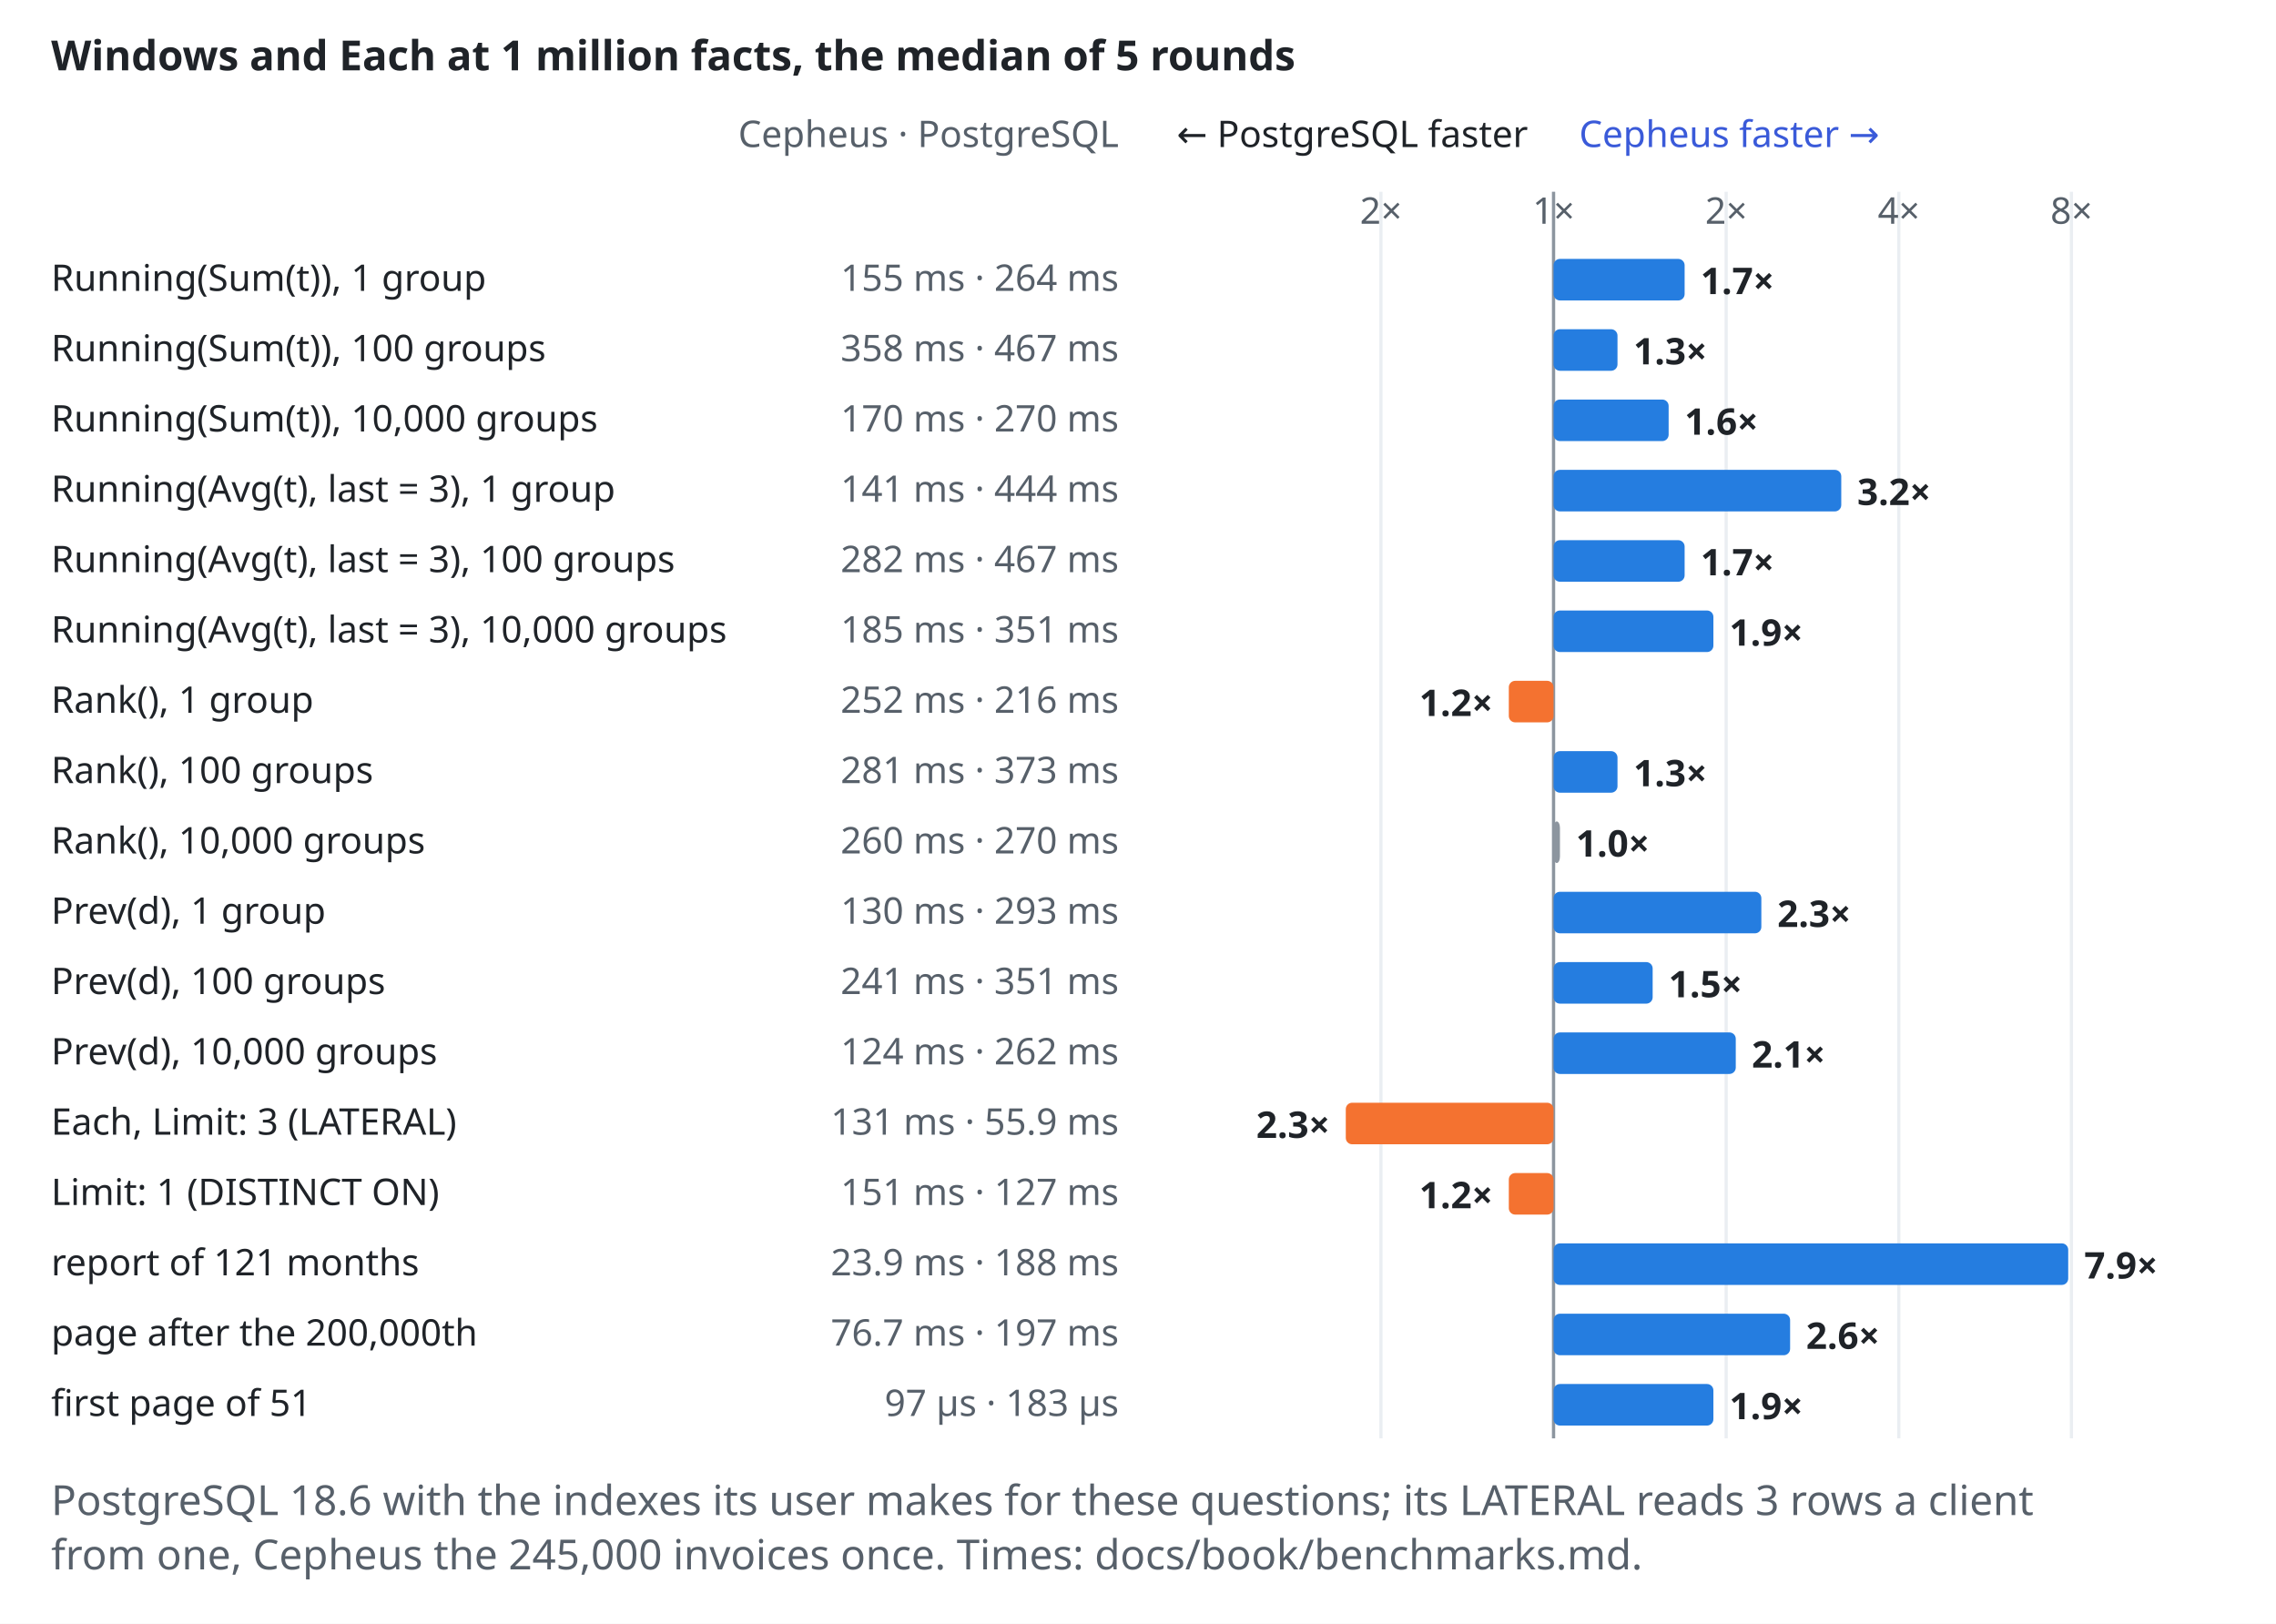
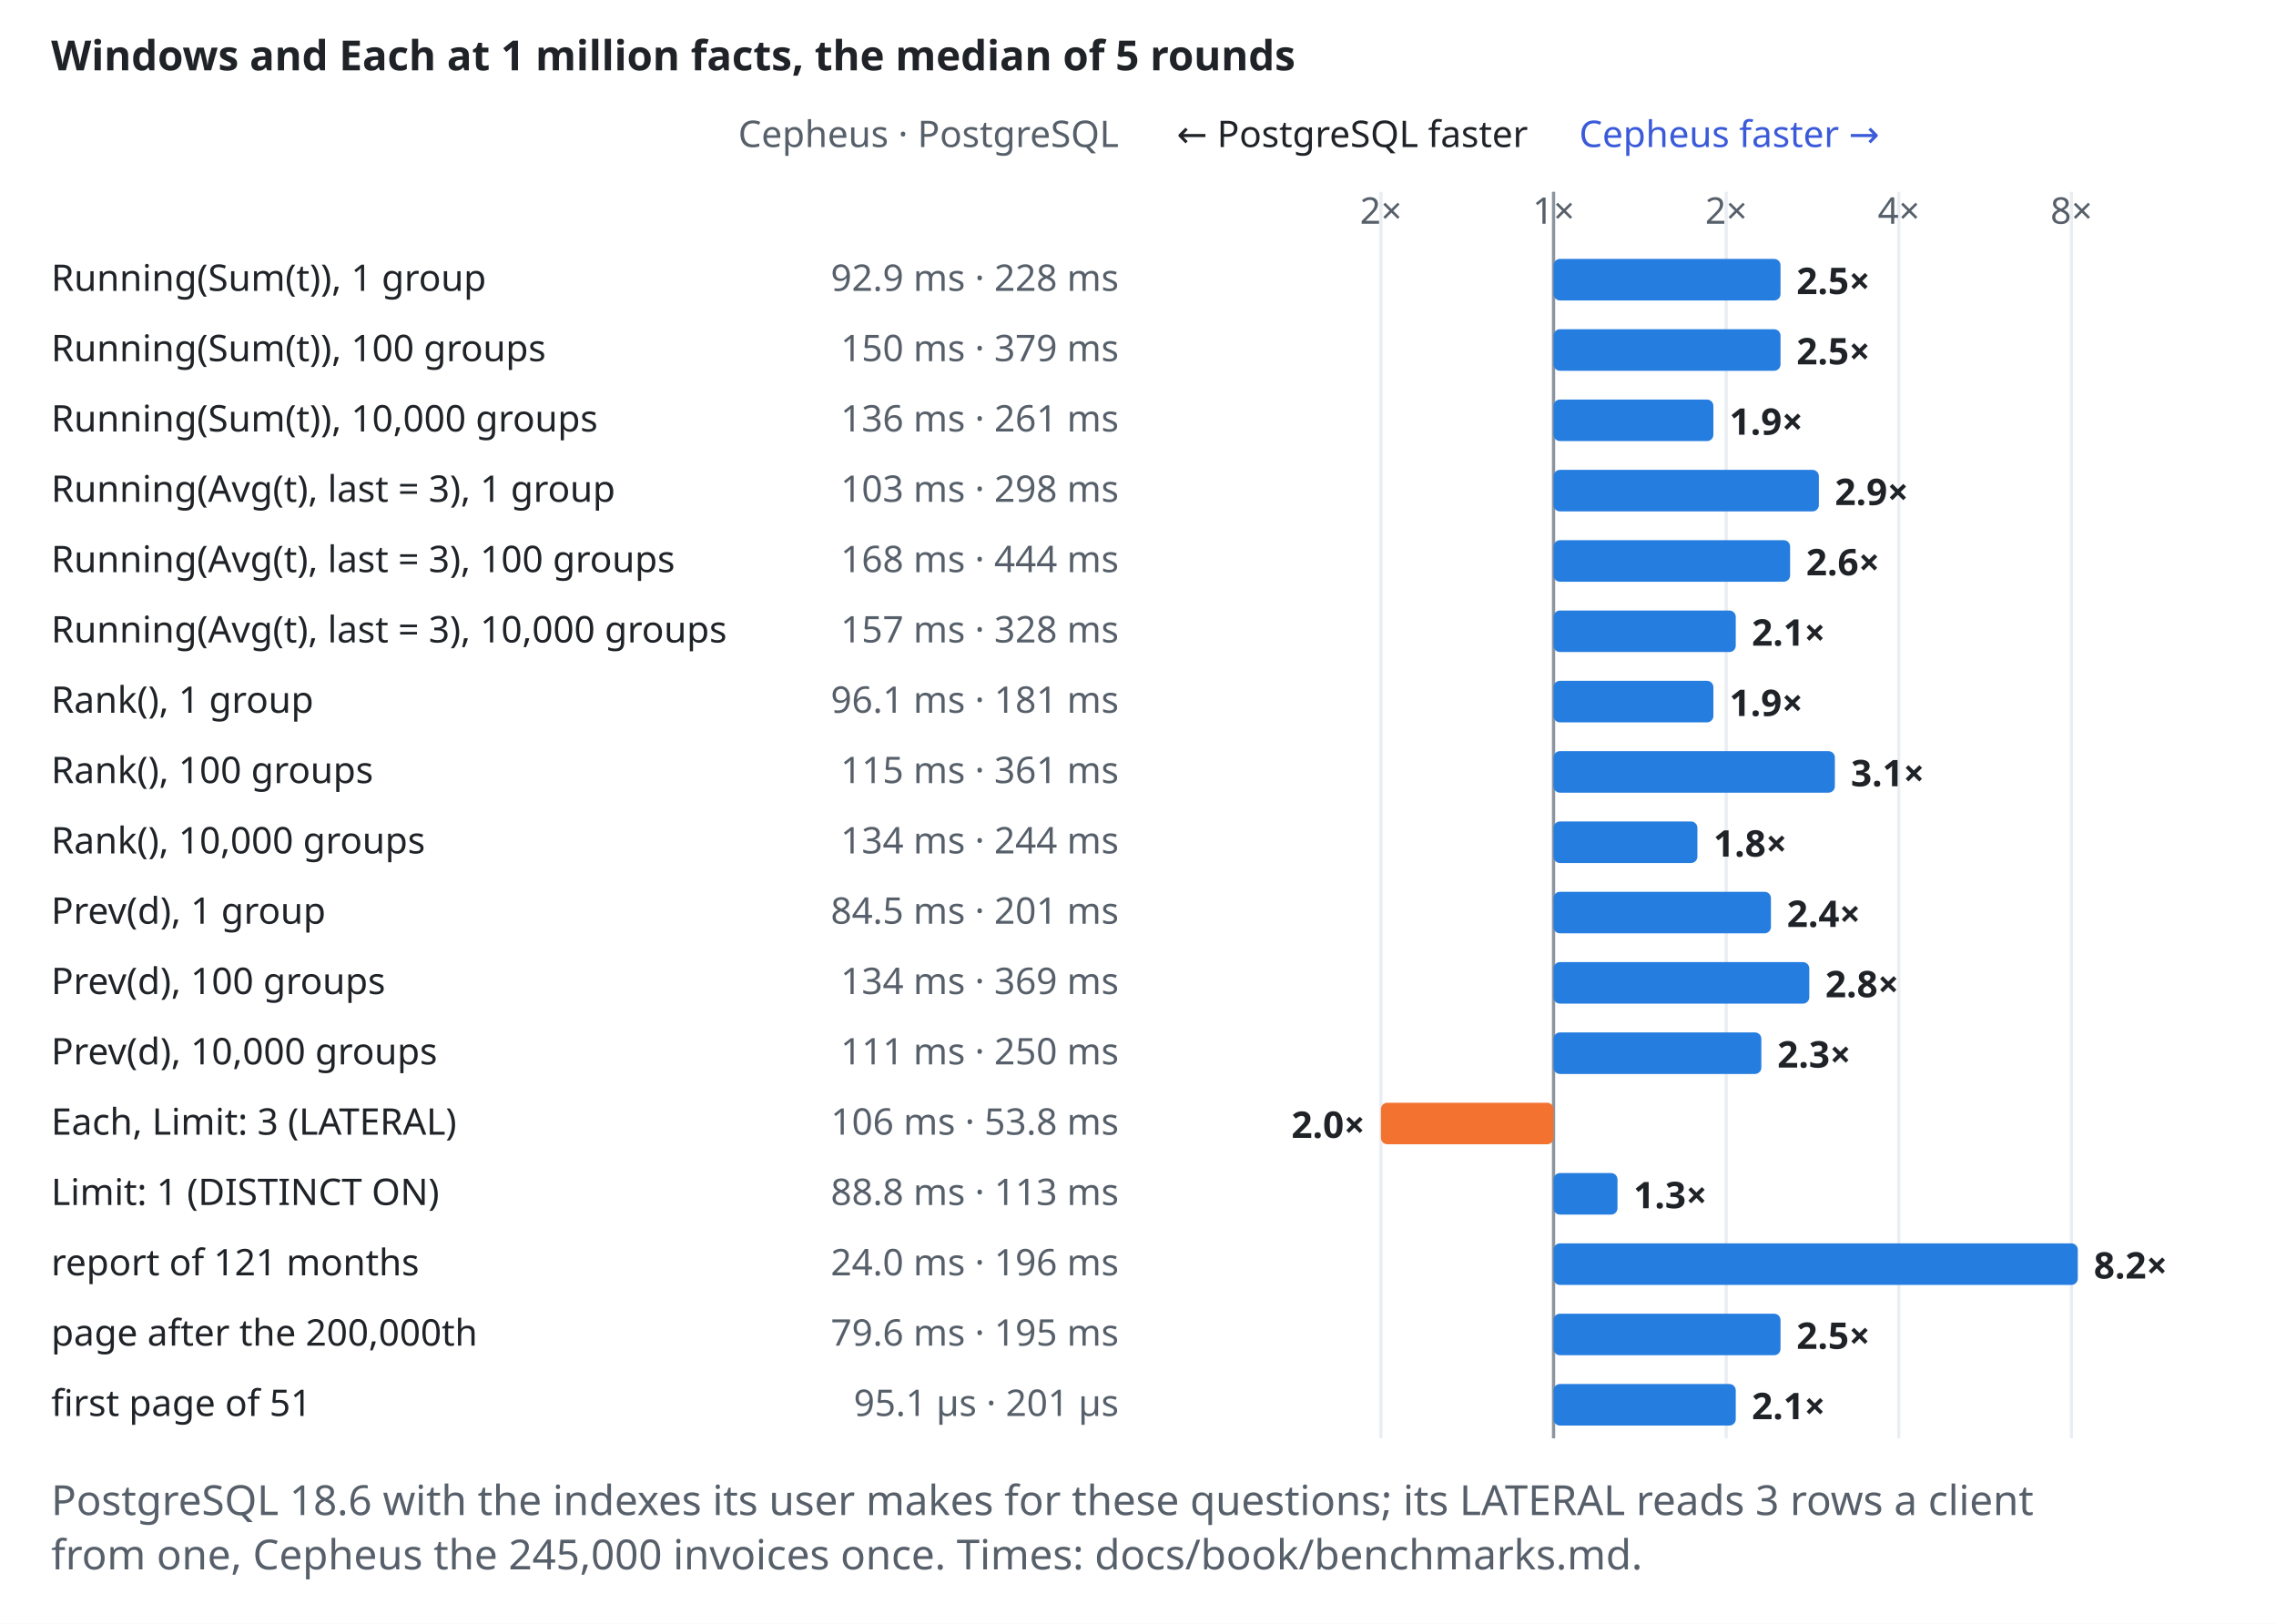
<svg xmlns="http://www.w3.org/2000/svg" width="712" height="508" viewBox="0 0 712 508">
  <style>
text{font-family:system-ui,sans-serif;font-size:13px;fill:#1f2328}
.h{font-weight:600}
.sm{font-size:11.5px}
.s{fill:#57606a}
.a{fill:#3a5ad9}
- .off{fill:#8c959f}
.bg{fill:#ffffff}
.grid{stroke:#eaeef2;stroke-width:1}
.axis{stroke:#8c959f;stroke-width:1}
.s1{fill:#257de0}
.s2{fill:#f47230}
@media (prefers-color-scheme:dark){
text{fill:#e6edf3}
.s{fill:#9198a1}
.a{fill:#8fa8ff}
- .off{fill:#6e7681}
.bg{fill:#0d1117}
.grid{stroke:#262c36}
.axis{stroke:#6e7681}
.s1{fill:#338ced}
.s2{fill:#e76624}
}
</style>
  <rect class="bg" width="712" height="508" />
  <text class="h" x="16" y="22">Windows and Each at 1 million facts, the median of 5 rounds</text>
  <text class="s sm" x="350" y="46" text-anchor="end">Cepheus · PostgreSQL</text>
  <text class="a sm" x="494" y="46">Cepheus faster →</text>
  <text class="sm" x="478" y="46" text-anchor="end">← PostgreSQL faster</text>
  <line class="grid" x1="432" y1="60" x2="432" y2="450" />
  <text class="s sm" x="432" y="70" text-anchor="middle">2×</text>
  <line class="grid" x1="486" y1="60" x2="486" y2="450" />
  <text class="s sm" x="486" y="70" text-anchor="middle">1×</text>
  <line class="grid" x1="540" y1="60" x2="540" y2="450" />
  <text class="s sm" x="540" y="70" text-anchor="middle">2×</text>
  <line class="grid" x1="594" y1="60" x2="594" y2="450" />
  <text class="s sm" x="594" y="70" text-anchor="middle">4×</text>
  <line class="grid" x1="648" y1="60" x2="648" y2="450" />
  <text class="s sm" x="648" y="70" text-anchor="middle">8×</text>
  <line class="axis" x1="486" y1="60" x2="486" y2="450" />
  <text class="sm" x="16" y="91">Running(Sum(t)), 1 group</text>
-   <text class="s sm" x="350" y="91" text-anchor="end">155 ms · 264 ms</text>
-   <rect class="s1" x="486" y="81" width="41" height="13" rx="2" />
-   <text class="sm h" x="532" y="92">1.7×</text>
+   <text class="s sm" x="350" y="91" text-anchor="end">92.9 ms · 228 ms</text>
+   <rect class="s1" x="486" y="81" width="71" height="13" rx="2" />
+   <text class="sm h" x="562" y="92">2.5×</text>
  <text class="sm" x="16" y="113">Running(Sum(t)), 100 groups</text>
-   <text class="s sm" x="350" y="113" text-anchor="end">358 ms · 467 ms</text>
-   <rect class="s1" x="486" y="103" width="20" height="13" rx="2" />
-   <text class="sm h" x="511" y="114">1.3×</text>
+   <text class="s sm" x="350" y="113" text-anchor="end">150 ms · 379 ms</text>
+   <rect class="s1" x="486" y="103" width="71" height="13" rx="2" />
+   <text class="sm h" x="562" y="114">2.5×</text>
  <text class="sm" x="16" y="135">Running(Sum(t)), 10,000 groups</text>
-   <text class="s sm" x="350" y="135" text-anchor="end">170 ms · 270 ms</text>
-   <rect class="s1" x="486" y="125" width="36" height="13" rx="2" />
-   <text class="sm h" x="527" y="136">1.6×</text>
+   <text class="s sm" x="350" y="135" text-anchor="end">136 ms · 261 ms</text>
+   <rect class="s1" x="486" y="125" width="50" height="13" rx="2" />
+   <text class="sm h" x="541" y="136">1.9×</text>
  <text class="sm" x="16" y="157">Running(Avg(t), last = 3), 1 group</text>
-   <text class="s sm" x="350" y="157" text-anchor="end">141 ms · 444 ms</text>
-   <rect class="s1" x="486" y="147" width="90" height="13" rx="2" />
-   <text class="sm h" x="581" y="158">3.2×</text>
+   <text class="s sm" x="350" y="157" text-anchor="end">103 ms · 298 ms</text>
+   <rect class="s1" x="486" y="147" width="83" height="13" rx="2" />
+   <text class="sm h" x="574" y="158">2.9×</text>
  <text class="sm" x="16" y="179">Running(Avg(t), last = 3), 100 groups</text>
-   <text class="s sm" x="350" y="179" text-anchor="end">282 ms · 467 ms</text>
-   <rect class="s1" x="486" y="169" width="41" height="13" rx="2" />
-   <text class="sm h" x="532" y="180">1.7×</text>
+   <text class="s sm" x="350" y="179" text-anchor="end">168 ms · 444 ms</text>
+   <rect class="s1" x="486" y="169" width="74" height="13" rx="2" />
+   <text class="sm h" x="565" y="180">2.6×</text>
  <text class="sm" x="16" y="201">Running(Avg(t), last = 3), 10,000 groups</text>
-   <text class="s sm" x="350" y="201" text-anchor="end">185 ms · 351 ms</text>
-   <rect class="s1" x="486" y="191" width="50" height="13" rx="2" />
-   <text class="sm h" x="541" y="202">1.9×</text>
+   <text class="s sm" x="350" y="201" text-anchor="end">157 ms · 328 ms</text>
+   <rect class="s1" x="486" y="191" width="57" height="13" rx="2" />
+   <text class="sm h" x="548" y="202">2.1×</text>
  <text class="sm" x="16" y="223">Rank(), 1 group</text>
-   <text class="s sm" x="350" y="223" text-anchor="end">252 ms · 216 ms</text>
-   <rect class="s2" x="472" y="213" width="14" height="13" rx="2" />
-   <text class="sm h" x="467" y="224" text-anchor="end">1.2×</text>
+   <text class="s sm" x="350" y="223" text-anchor="end">96.1 ms · 181 ms</text>
+   <rect class="s1" x="486" y="213" width="50" height="13" rx="2" />
+   <text class="sm h" x="541" y="224">1.9×</text>
  <text class="sm" x="16" y="245">Rank(), 100 groups</text>
-   <text class="s sm" x="350" y="245" text-anchor="end">281 ms · 373 ms</text>
-   <rect class="s1" x="486" y="235" width="20" height="13" rx="2" />
-   <text class="sm h" x="511" y="246">1.3×</text>
+   <text class="s sm" x="350" y="245" text-anchor="end">115 ms · 361 ms</text>
+   <rect class="s1" x="486" y="235" width="88" height="13" rx="2" />
+   <text class="sm h" x="579" y="246">3.1×</text>
  <text class="sm" x="16" y="267">Rank(), 10,000 groups</text>
-   <text class="s sm" x="350" y="267" text-anchor="end">260 ms · 270 ms</text>
-   <rect class="off" x="486" y="257" width="2" height="13" rx="2" />
-   <text class="sm h" x="493" y="268">1.0×</text>
+   <text class="s sm" x="350" y="267" text-anchor="end">134 ms · 244 ms</text>
+   <rect class="s1" x="486" y="257" width="45" height="13" rx="2" />
+   <text class="sm h" x="536" y="268">1.8×</text>
  <text class="sm" x="16" y="289">Prev(d), 1 group</text>
-   <text class="s sm" x="350" y="289" text-anchor="end">130 ms · 293 ms</text>
-   <rect class="s1" x="486" y="279" width="65" height="13" rx="2" />
-   <text class="sm h" x="556" y="290">2.3×</text>
+   <text class="s sm" x="350" y="289" text-anchor="end">84.5 ms · 201 ms</text>
+   <rect class="s1" x="486" y="279" width="68" height="13" rx="2" />
+   <text class="sm h" x="559" y="290">2.4×</text>
  <text class="sm" x="16" y="311">Prev(d), 100 groups</text>
-   <text class="s sm" x="350" y="311" text-anchor="end">241 ms · 351 ms</text>
-   <rect class="s1" x="486" y="301" width="31" height="13" rx="2" />
-   <text class="sm h" x="522" y="312">1.5×</text>
+   <text class="s sm" x="350" y="311" text-anchor="end">134 ms · 369 ms</text>
+   <rect class="s1" x="486" y="301" width="80" height="13" rx="2" />
+   <text class="sm h" x="571" y="312">2.8×</text>
  <text class="sm" x="16" y="333">Prev(d), 10,000 groups</text>
-   <text class="s sm" x="350" y="333" text-anchor="end">124 ms · 262 ms</text>
-   <rect class="s1" x="486" y="323" width="57" height="13" rx="2" />
-   <text class="sm h" x="548" y="334">2.1×</text>
+   <text class="s sm" x="350" y="333" text-anchor="end">111 ms · 250 ms</text>
+   <rect class="s1" x="486" y="323" width="65" height="13" rx="2" />
+   <text class="sm h" x="556" y="334">2.3×</text>
  <text class="sm" x="16" y="355">Each, Limit: 3 (LATERAL)</text>
-   <text class="s sm" x="350" y="355" text-anchor="end">131 ms · 55.9 ms</text>
-   <rect class="s2" x="421" y="345" width="65" height="13" rx="2" />
-   <text class="sm h" x="416" y="356" text-anchor="end">2.3×</text>
+   <text class="s sm" x="350" y="355" text-anchor="end">106 ms · 53.8 ms</text>
+   <rect class="s2" x="432" y="345" width="54" height="13" rx="2" />
+   <text class="sm h" x="427" y="356" text-anchor="end">2.0×</text>
  <text class="sm" x="16" y="377">Limit: 1 (DISTINCT ON)</text>
-   <text class="s sm" x="350" y="377" text-anchor="end">151 ms · 127 ms</text>
-   <rect class="s2" x="472" y="367" width="14" height="13" rx="2" />
-   <text class="sm h" x="467" y="378" text-anchor="end">1.2×</text>
+   <text class="s sm" x="350" y="377" text-anchor="end">88.8 ms · 113 ms</text>
+   <rect class="s1" x="486" y="367" width="20" height="13" rx="2" />
+   <text class="sm h" x="511" y="378">1.3×</text>
  <text class="sm" x="16" y="399">report of 121 months</text>
-   <text class="s sm" x="350" y="399" text-anchor="end">23.9 ms · 188 ms</text>
-   <rect class="s1" x="486" y="389" width="161" height="13" rx="2" />
-   <text class="sm h" x="652" y="400">7.9×</text>
+   <text class="s sm" x="350" y="399" text-anchor="end">24.0 ms · 196 ms</text>
+   <rect class="s1" x="486" y="389" width="164" height="13" rx="2" />
+   <text class="sm h" x="655" y="400">8.2×</text>
  <text class="sm" x="16" y="421">page after the 200,000th</text>
-   <text class="s sm" x="350" y="421" text-anchor="end">76.7 ms · 197 ms</text>
-   <rect class="s1" x="486" y="411" width="74" height="13" rx="2" />
-   <text class="sm h" x="565" y="422">2.6×</text>
+   <text class="s sm" x="350" y="421" text-anchor="end">79.6 ms · 195 ms</text>
+   <rect class="s1" x="486" y="411" width="71" height="13" rx="2" />
+   <text class="sm h" x="562" y="422">2.5×</text>
  <text class="sm" x="16" y="443">first page of 51</text>
-   <text class="s sm" x="350" y="443" text-anchor="end">97 µs · 183 µs</text>
-   <rect class="s1" x="486" y="433" width="50" height="13" rx="2" />
-   <text class="sm h" x="541" y="444">1.9×</text>
+   <text class="s sm" x="350" y="443" text-anchor="end">95.1 µs · 201 µs</text>
+   <rect class="s1" x="486" y="433" width="57" height="13" rx="2" />
+   <text class="sm h" x="548" y="444">2.1×</text>
  <text class="s" x="16" y="474">PostgreSQL 18.6 with the indexes its user makes for these questions; its LATERAL reads 3 rows a client</text>
  <text class="s" x="16" y="491">from one, Cepheus the 245,000 invoices once. Times: docs/book/benchmarks.md.</text>
</svg>
